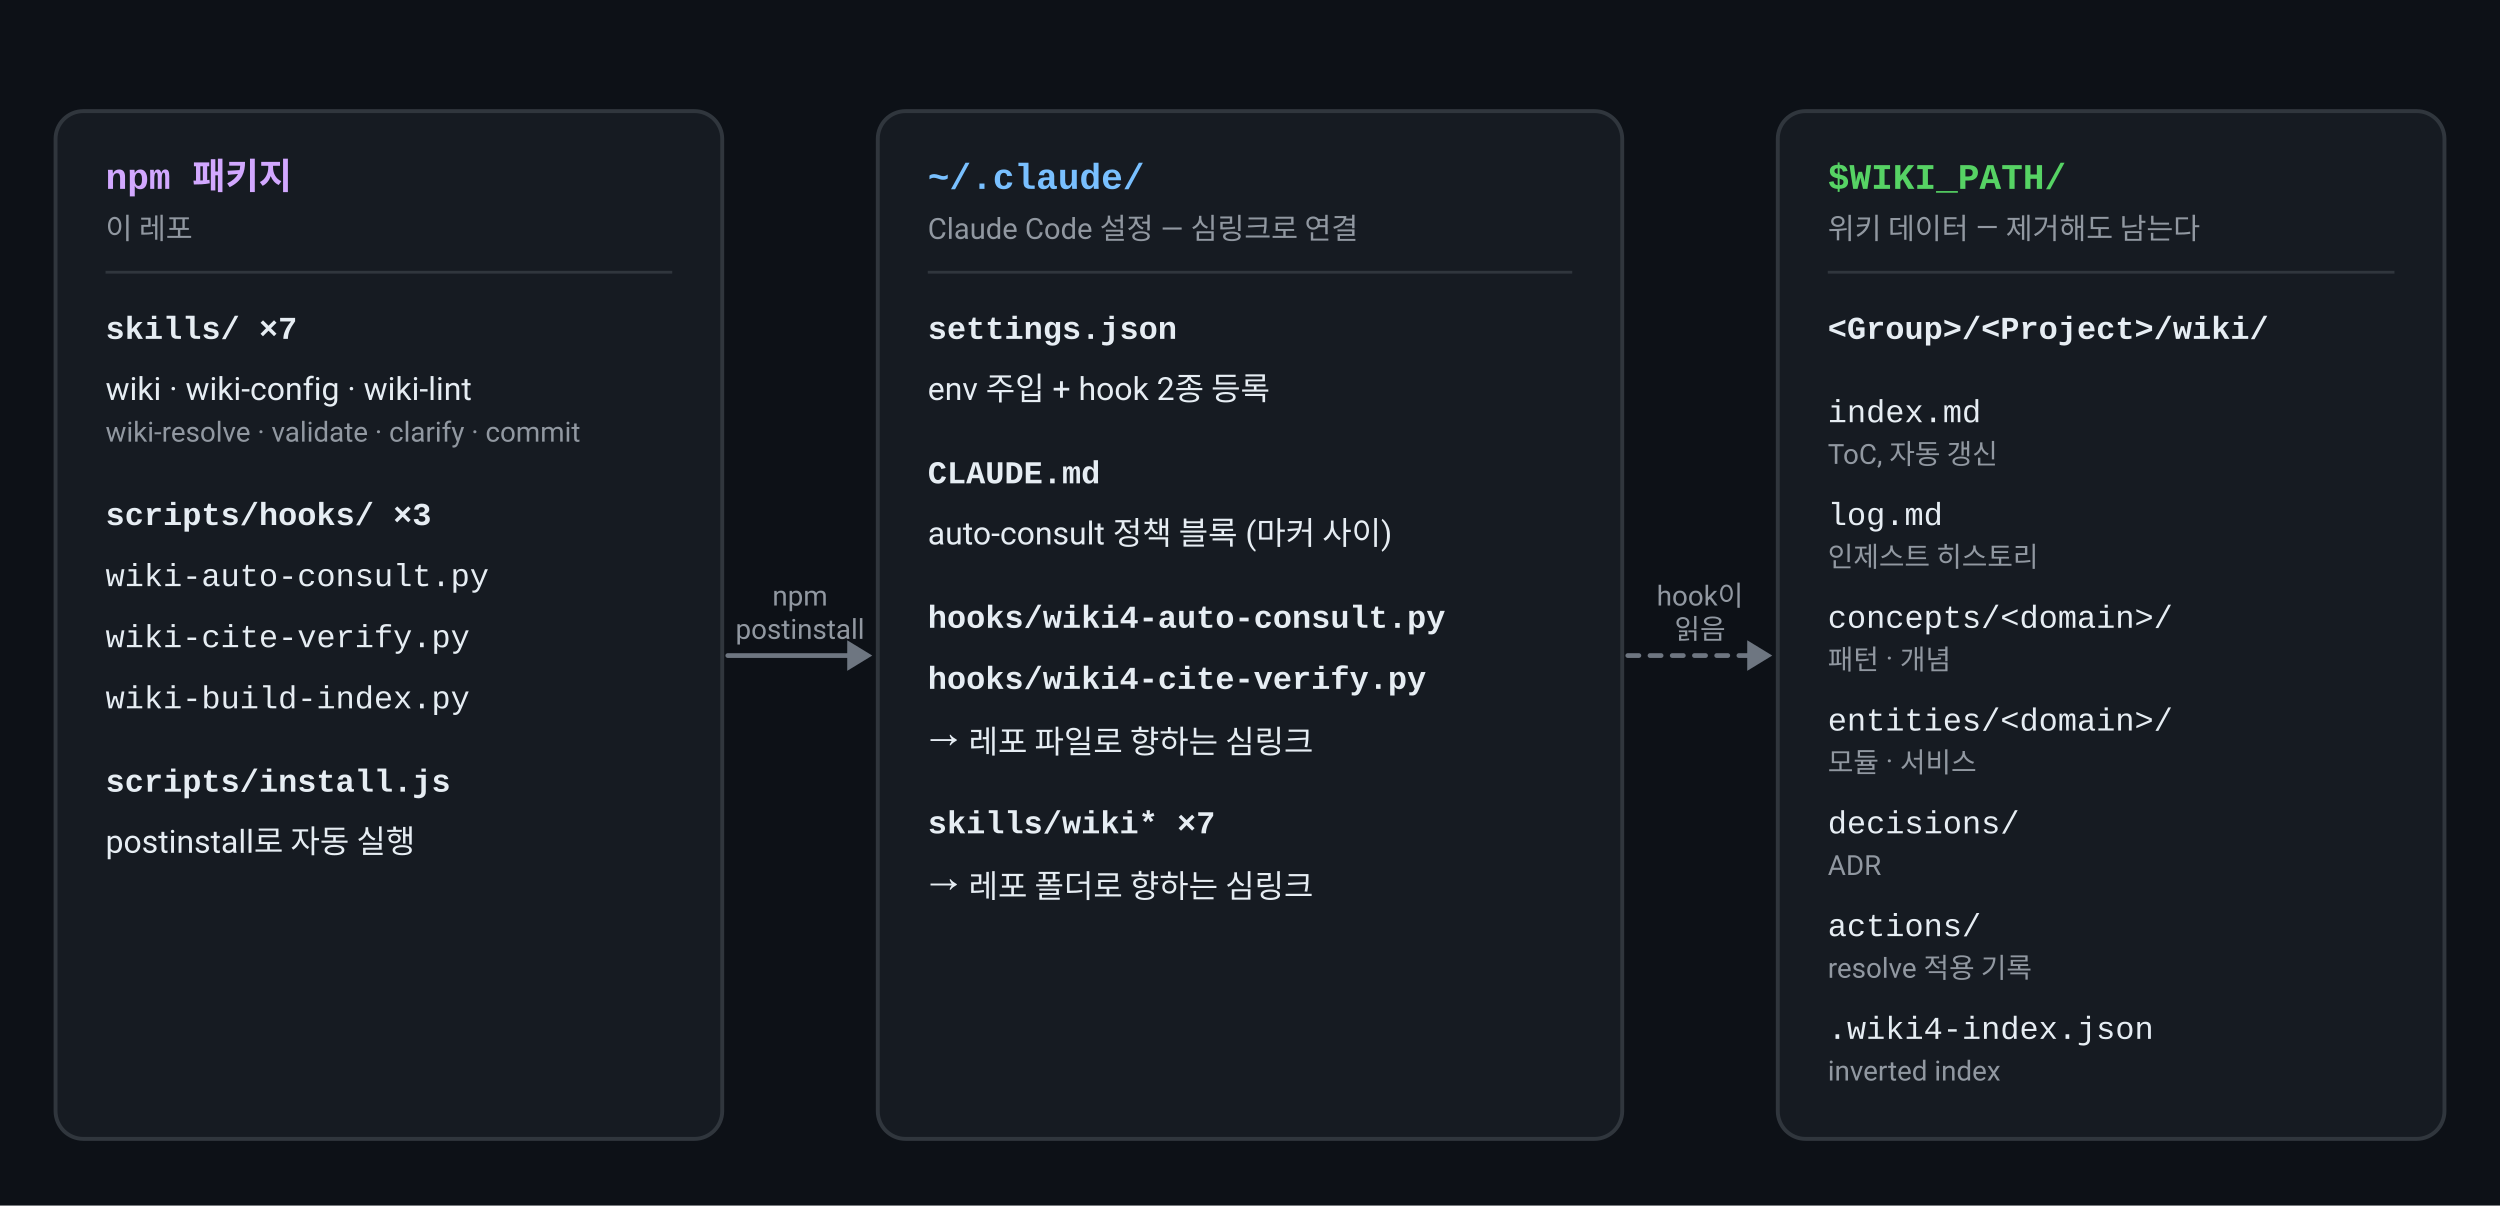
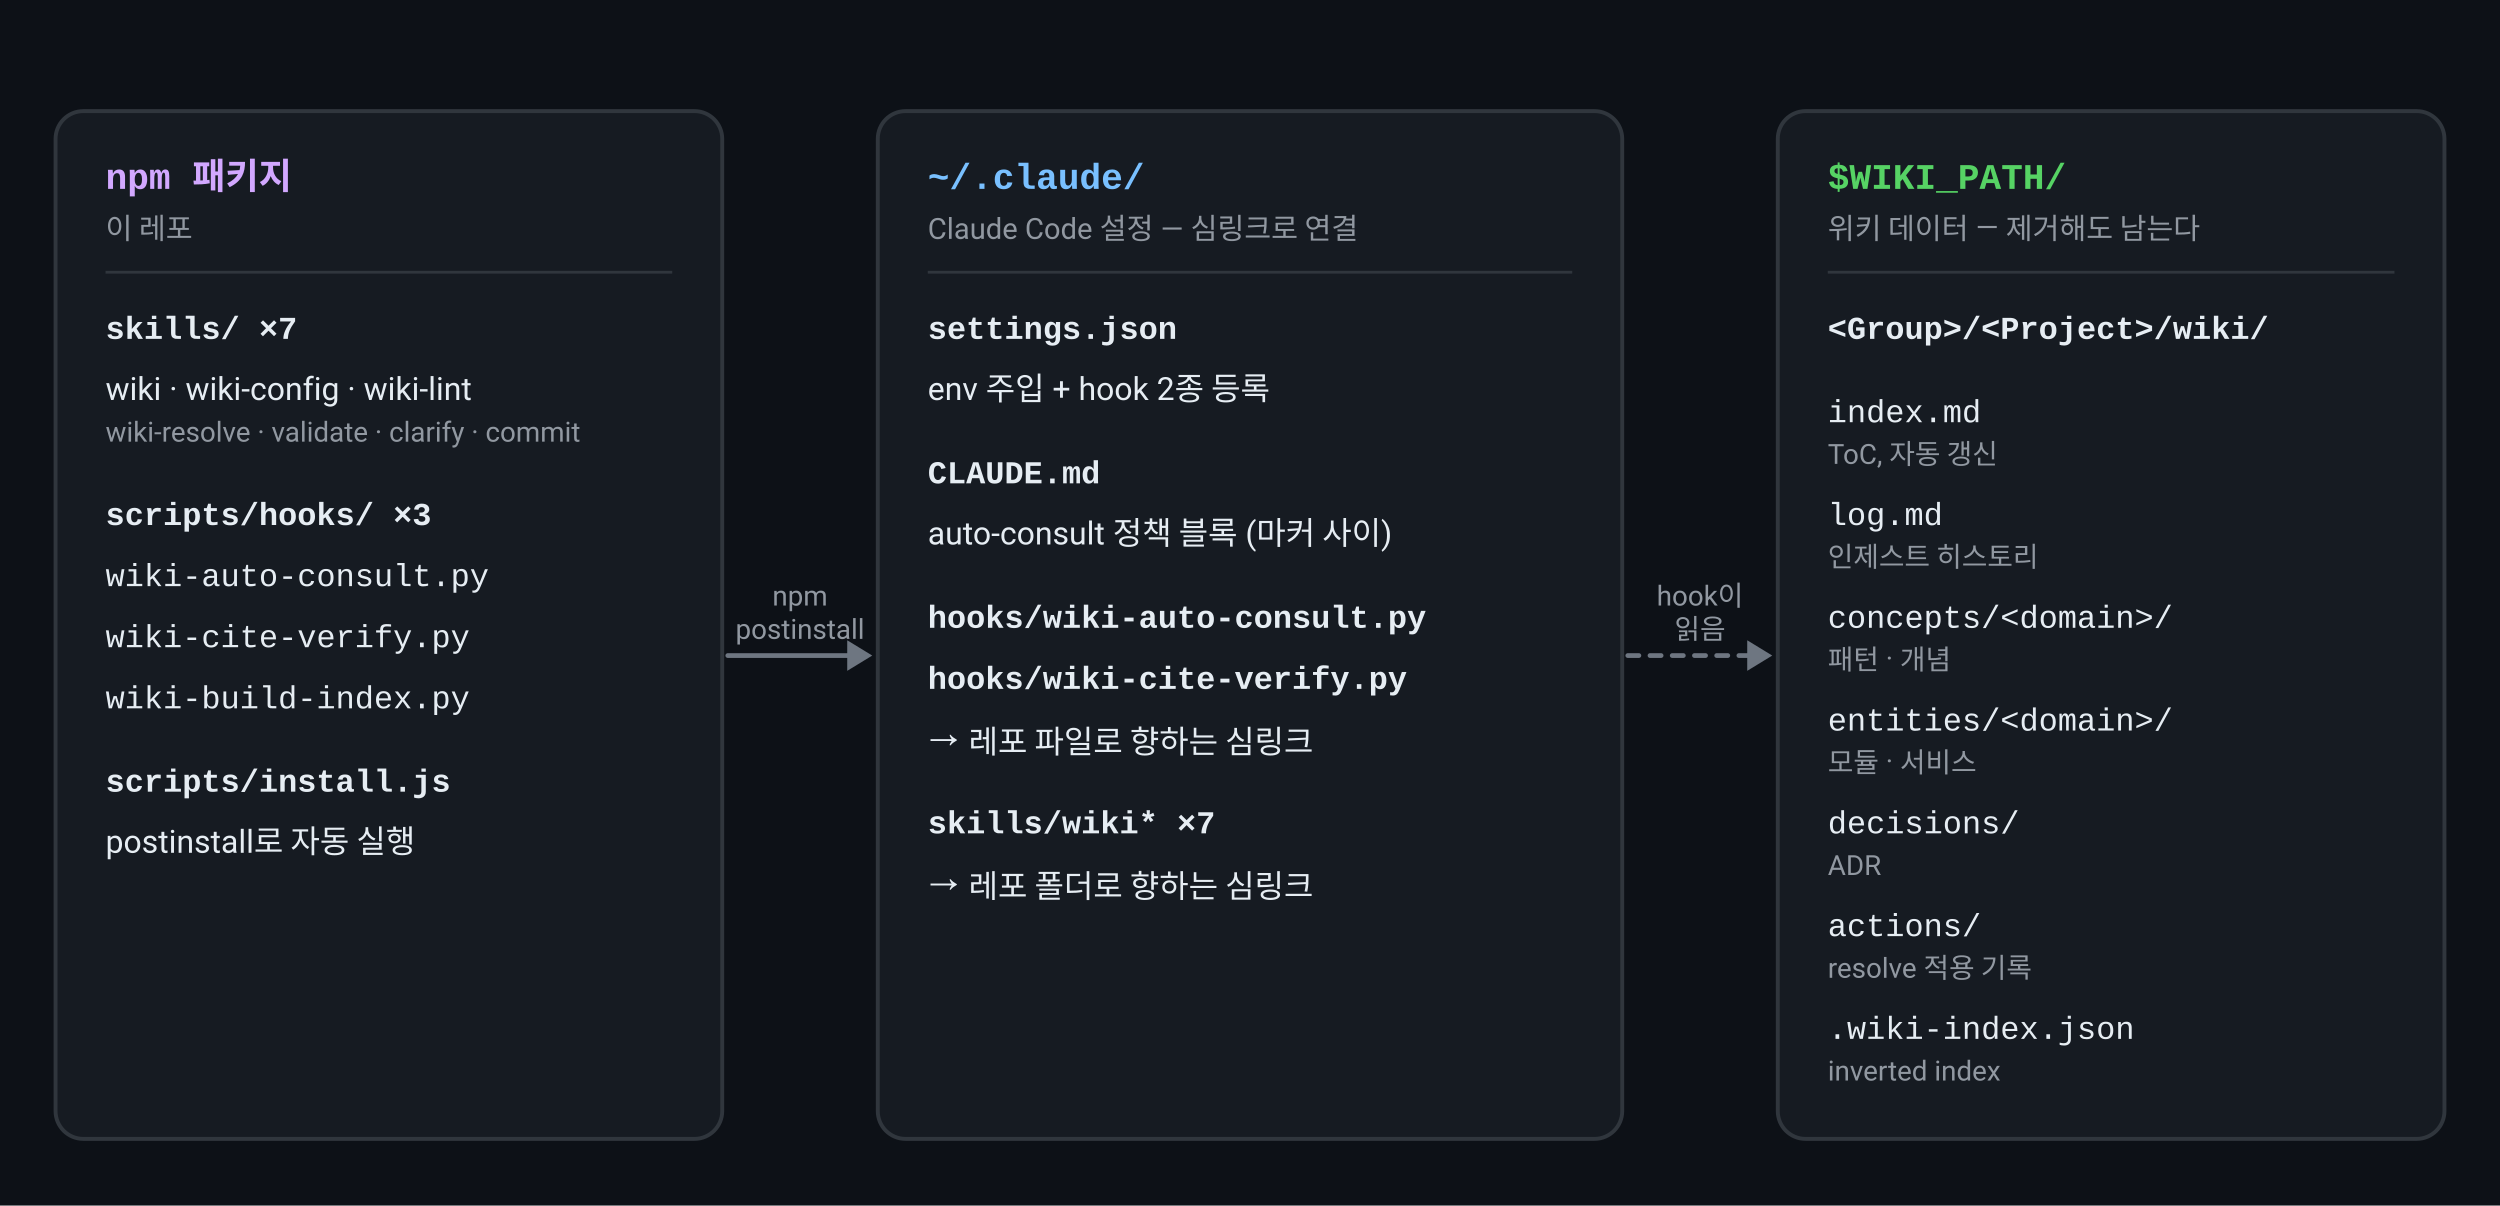
<svg xmlns="http://www.w3.org/2000/svg" width="900" height="434" viewBox="0 0 900 434" role="img">
  <rect width="900" height="434" fill="#0d1117" />
  <rect x="20" y="40" width="240" height="370" rx="10" ry="10" fill="#161b22" stroke="#30363d" stroke-width="1.4" />
  <text x="38" y="68" font-family="ui-monospace,SFMono-Regular,'SF Mono',Menlo,Consolas,'Liberation Mono',monospace" font-size="13" fill="#d2a8ff" text-anchor="start" font-weight="700">npm 패키지</text>
  <text x="38" y="86" font-family="-apple-system,BlinkMacSystemFont,'Segoe UI','Apple SD Gothic Neo','Noto Sans KR',Roboto,Helvetica,Arial,sans-serif" font-size="10.5" fill="#9198a1" text-anchor="start" font-weight="400">이 레포</text>
  <line x1="38" y1="98" x2="242" y2="98" stroke="#30363d" stroke-width="1" />
  <text x="38" y="122" font-family="ui-monospace,SFMono-Regular,'SF Mono',Menlo,Consolas,'Liberation Mono',monospace" font-size="11.5" fill="#e6edf3" text-anchor="start" font-weight="600">skills/  ×7</text>
  <text x="38" y="144" font-family="-apple-system,BlinkMacSystemFont,'Segoe UI','Apple SD Gothic Neo','Noto Sans KR',Roboto,Helvetica,Arial,sans-serif" font-size="11.5" fill="#e6edf3" text-anchor="start" font-weight="400">wiki · wiki-config · wiki-lint</text>
  <text x="38" y="159" font-family="-apple-system,BlinkMacSystemFont,'Segoe UI','Apple SD Gothic Neo','Noto Sans KR',Roboto,Helvetica,Arial,sans-serif" font-size="10" fill="#9198a1" text-anchor="start" font-weight="400">wiki-resolve · validate · clarify · commit</text>
  <text x="38" y="189" font-family="ui-monospace,SFMono-Regular,'SF Mono',Menlo,Consolas,'Liberation Mono',monospace" font-size="11.5" fill="#e6edf3" text-anchor="start" font-weight="600">scripts/hooks/  ×3</text>
  <text x="38" y="211" font-family="ui-monospace,SFMono-Regular,'SF Mono',Menlo,Consolas,'Liberation Mono',monospace" font-size="11.5" fill="#e6edf3" text-anchor="start" font-weight="400">wiki-auto-consult.py</text>
  <text x="38" y="233" font-family="ui-monospace,SFMono-Regular,'SF Mono',Menlo,Consolas,'Liberation Mono',monospace" font-size="11.5" fill="#e6edf3" text-anchor="start" font-weight="400">wiki-cite-verify.py</text>
  <text x="38" y="255" font-family="ui-monospace,SFMono-Regular,'SF Mono',Menlo,Consolas,'Liberation Mono',monospace" font-size="11.5" fill="#e6edf3" text-anchor="start" font-weight="400">wiki-build-index.py</text>
  <text x="38" y="285" font-family="ui-monospace,SFMono-Regular,'SF Mono',Menlo,Consolas,'Liberation Mono',monospace" font-size="11.5" fill="#e6edf3" text-anchor="start" font-weight="600">scripts/install.js</text>
  <text x="38" y="307" font-family="-apple-system,BlinkMacSystemFont,'Segoe UI','Apple SD Gothic Neo','Noto Sans KR',Roboto,Helvetica,Arial,sans-serif" font-size="11.5" fill="#e6edf3" text-anchor="start" font-weight="400">postinstall로 자동 실행</text>
  <rect x="316" y="40" width="268" height="370" rx="10" ry="10" fill="#161b22" stroke="#30363d" stroke-width="1.4" />
  <text x="334" y="68" font-family="ui-monospace,SFMono-Regular,'SF Mono',Menlo,Consolas,'Liberation Mono',monospace" font-size="13" fill="#79c0ff" text-anchor="start" font-weight="700">~/.claude/</text>
  <text x="334" y="86" font-family="-apple-system,BlinkMacSystemFont,'Segoe UI','Apple SD Gothic Neo','Noto Sans KR',Roboto,Helvetica,Arial,sans-serif" font-size="10.5" fill="#9198a1" text-anchor="start" font-weight="400">Claude Code 설정 — 심링크로 연결</text>
  <line x1="334" y1="98" x2="566" y2="98" stroke="#30363d" stroke-width="1" />
  <text x="334" y="122" font-family="ui-monospace,SFMono-Regular,'SF Mono',Menlo,Consolas,'Liberation Mono',monospace" font-size="11.5" fill="#e6edf3" text-anchor="start" font-weight="600">settings.json</text>
  <text x="334" y="144" font-family="-apple-system,BlinkMacSystemFont,'Segoe UI','Apple SD Gothic Neo','Noto Sans KR',Roboto,Helvetica,Arial,sans-serif" font-size="11.5" fill="#e6edf3" text-anchor="start" font-weight="400">env 주입 + hook 2종 등록</text>
  <text x="334" y="174" font-family="ui-monospace,SFMono-Regular,'SF Mono',Menlo,Consolas,'Liberation Mono',monospace" font-size="11.5" fill="#e6edf3" text-anchor="start" font-weight="600">CLAUDE.md</text>
  <text x="334" y="196" font-family="-apple-system,BlinkMacSystemFont,'Segoe UI','Apple SD Gothic Neo','Noto Sans KR',Roboto,Helvetica,Arial,sans-serif" font-size="11.5" fill="#e6edf3" text-anchor="start" font-weight="400">auto-consult 정책 블록 (마커 사이)</text>
-   <text x="334" y="226" font-family="ui-monospace,SFMono-Regular,'SF Mono',Menlo,Consolas,'Liberation Mono',monospace" font-size="11.5" fill="#e6edf3" text-anchor="start" font-weight="600">hooks/wiki4-auto-consult.py</text>
-   <text x="334" y="248" font-family="ui-monospace,SFMono-Regular,'SF Mono',Menlo,Consolas,'Liberation Mono',monospace" font-size="11.5" fill="#e6edf3" text-anchor="start" font-weight="600">hooks/wiki4-cite-verify.py</text>
+   <text x="334" y="226" font-family="ui-monospace,SFMono-Regular,'SF Mono',Menlo,Consolas,'Liberation Mono',monospace" font-size="11.5" fill="#e6edf3" text-anchor="start" font-weight="600">hooks/wiki-auto-consult.py</text>
+   <text x="334" y="248" font-family="ui-monospace,SFMono-Regular,'SF Mono',Menlo,Consolas,'Liberation Mono',monospace" font-size="11.5" fill="#e6edf3" text-anchor="start" font-weight="600">hooks/wiki-cite-verify.py</text>
  <text x="334" y="270" font-family="-apple-system,BlinkMacSystemFont,'Segoe UI','Apple SD Gothic Neo','Noto Sans KR',Roboto,Helvetica,Arial,sans-serif" font-size="11.5" fill="#e6edf3" text-anchor="start" font-weight="400">→ 레포 파일로 향하는 심링크</text>
  <text x="334" y="300" font-family="ui-monospace,SFMono-Regular,'SF Mono',Menlo,Consolas,'Liberation Mono',monospace" font-size="11.5" fill="#e6edf3" text-anchor="start" font-weight="600">skills/wiki*  ×7</text>
  <text x="334" y="322" font-family="-apple-system,BlinkMacSystemFont,'Segoe UI','Apple SD Gothic Neo','Noto Sans KR',Roboto,Helvetica,Arial,sans-serif" font-size="11.5" fill="#e6edf3" text-anchor="start" font-weight="400">→ 레포 폴더로 향하는 심링크</text>
  <rect x="640" y="40" width="240" height="370" rx="10" ry="10" fill="#161b22" stroke="#30363d" stroke-width="1.4" />
  <text x="658" y="68" font-family="ui-monospace,SFMono-Regular,'SF Mono',Menlo,Consolas,'Liberation Mono',monospace" font-size="13" fill="#56d364" text-anchor="start" font-weight="700">$WIKI_PATH/</text>
  <text x="658" y="86" font-family="-apple-system,BlinkMacSystemFont,'Segoe UI','Apple SD Gothic Neo','Noto Sans KR',Roboto,Helvetica,Arial,sans-serif" font-size="10.5" fill="#9198a1" text-anchor="start" font-weight="400">위키 데이터 — 제거해도 남는다</text>
  <line x1="658" y1="98" x2="862" y2="98" stroke="#30363d" stroke-width="1" />
  <text x="658" y="122" font-family="ui-monospace,SFMono-Regular,'SF Mono',Menlo,Consolas,'Liberation Mono',monospace" font-size="11.5" fill="#e6edf3" text-anchor="start" font-weight="600">&lt;Group&gt;/&lt;Project&gt;/wiki/</text>
  <text x="658" y="152" font-family="ui-monospace,SFMono-Regular,'SF Mono',Menlo,Consolas,'Liberation Mono',monospace" font-size="11.5" fill="#e6edf3" text-anchor="start" font-weight="400">index.md</text>
  <text x="658" y="167" font-family="-apple-system,BlinkMacSystemFont,'Segoe UI','Apple SD Gothic Neo','Noto Sans KR',Roboto,Helvetica,Arial,sans-serif" font-size="10" fill="#9198a1" text-anchor="start" font-weight="400">ToC, 자동 갱신</text>
  <text x="658" y="189" font-family="ui-monospace,SFMono-Regular,'SF Mono',Menlo,Consolas,'Liberation Mono',monospace" font-size="11.5" fill="#e6edf3" text-anchor="start" font-weight="400">log.md</text>
  <text x="658" y="204" font-family="-apple-system,BlinkMacSystemFont,'Segoe UI','Apple SD Gothic Neo','Noto Sans KR',Roboto,Helvetica,Arial,sans-serif" font-size="10" fill="#9198a1" text-anchor="start" font-weight="400">인제스트 히스토리</text>
  <text x="658" y="226" font-family="ui-monospace,SFMono-Regular,'SF Mono',Menlo,Consolas,'Liberation Mono',monospace" font-size="11.5" fill="#e6edf3" text-anchor="start" font-weight="400">concepts/&lt;domain&gt;/</text>
  <text x="658" y="241" font-family="-apple-system,BlinkMacSystemFont,'Segoe UI','Apple SD Gothic Neo','Noto Sans KR',Roboto,Helvetica,Arial,sans-serif" font-size="10" fill="#9198a1" text-anchor="start" font-weight="400">패턴 · 개념</text>
  <text x="658" y="263" font-family="ui-monospace,SFMono-Regular,'SF Mono',Menlo,Consolas,'Liberation Mono',monospace" font-size="11.5" fill="#e6edf3" text-anchor="start" font-weight="400">entities/&lt;domain&gt;/</text>
  <text x="658" y="278" font-family="-apple-system,BlinkMacSystemFont,'Segoe UI','Apple SD Gothic Neo','Noto Sans KR',Roboto,Helvetica,Arial,sans-serif" font-size="10" fill="#9198a1" text-anchor="start" font-weight="400">모듈 · 서비스</text>
  <text x="658" y="300" font-family="ui-monospace,SFMono-Regular,'SF Mono',Menlo,Consolas,'Liberation Mono',monospace" font-size="11.5" fill="#e6edf3" text-anchor="start" font-weight="400">decisions/</text>
  <text x="658" y="315" font-family="-apple-system,BlinkMacSystemFont,'Segoe UI','Apple SD Gothic Neo','Noto Sans KR',Roboto,Helvetica,Arial,sans-serif" font-size="10" fill="#9198a1" text-anchor="start" font-weight="400">ADR</text>
  <text x="658" y="337" font-family="ui-monospace,SFMono-Regular,'SF Mono',Menlo,Consolas,'Liberation Mono',monospace" font-size="11.5" fill="#e6edf3" text-anchor="start" font-weight="400">actions/</text>
  <text x="658" y="352" font-family="-apple-system,BlinkMacSystemFont,'Segoe UI','Apple SD Gothic Neo','Noto Sans KR',Roboto,Helvetica,Arial,sans-serif" font-size="10" fill="#9198a1" text-anchor="start" font-weight="400">resolve 적용 기록</text>
-   <text x="658" y="374" font-family="ui-monospace,SFMono-Regular,'SF Mono',Menlo,Consolas,'Liberation Mono',monospace" font-size="11.5" fill="#e6edf3" text-anchor="start" font-weight="400">.wiki4-index.json</text>
+   <text x="658" y="374" font-family="ui-monospace,SFMono-Regular,'SF Mono',Menlo,Consolas,'Liberation Mono',monospace" font-size="11.5" fill="#e6edf3" text-anchor="start" font-weight="400">.wiki-index.json</text>
  <text x="658" y="389" font-family="-apple-system,BlinkMacSystemFont,'Segoe UI','Apple SD Gothic Neo','Noto Sans KR',Roboto,Helvetica,Arial,sans-serif" font-size="10" fill="#9198a1" text-anchor="start" font-weight="400">inverted index</text>
  <line x1="262" y1="236" x2="307" y2="236" stroke="#6e7681" stroke-width="1.7" stroke-linecap="round" />
  <polygon points="305,230.5 314,236 305,241.5" fill="#6e7681" />
  <text x="288" y="218" font-family="-apple-system,BlinkMacSystemFont,'Segoe UI','Apple SD Gothic Neo','Noto Sans KR',Roboto,Helvetica,Arial,sans-serif" font-size="10" fill="#9198a1" text-anchor="middle" font-weight="400">npm</text>
  <text x="288" y="230" font-family="-apple-system,BlinkMacSystemFont,'Segoe UI','Apple SD Gothic Neo','Noto Sans KR',Roboto,Helvetica,Arial,sans-serif" font-size="10" fill="#9198a1" text-anchor="middle" font-weight="400">postinstall</text>
  <line x1="586" y1="236" x2="631" y2="236" stroke="#6e7681" stroke-width="1.7" stroke-linecap="round" stroke-dasharray="4 4" />
  <polygon points="629,230.5 638,236 629,241.5" fill="#6e7681" />
  <text x="612" y="218" font-family="-apple-system,BlinkMacSystemFont,'Segoe UI','Apple SD Gothic Neo','Noto Sans KR',Roboto,Helvetica,Arial,sans-serif" font-size="10" fill="#9198a1" text-anchor="middle" font-weight="400">hook이</text>
  <text x="612" y="230" font-family="-apple-system,BlinkMacSystemFont,'Segoe UI','Apple SD Gothic Neo','Noto Sans KR',Roboto,Helvetica,Arial,sans-serif" font-size="10" fill="#9198a1" text-anchor="middle" font-weight="400">읽음</text>
</svg>
